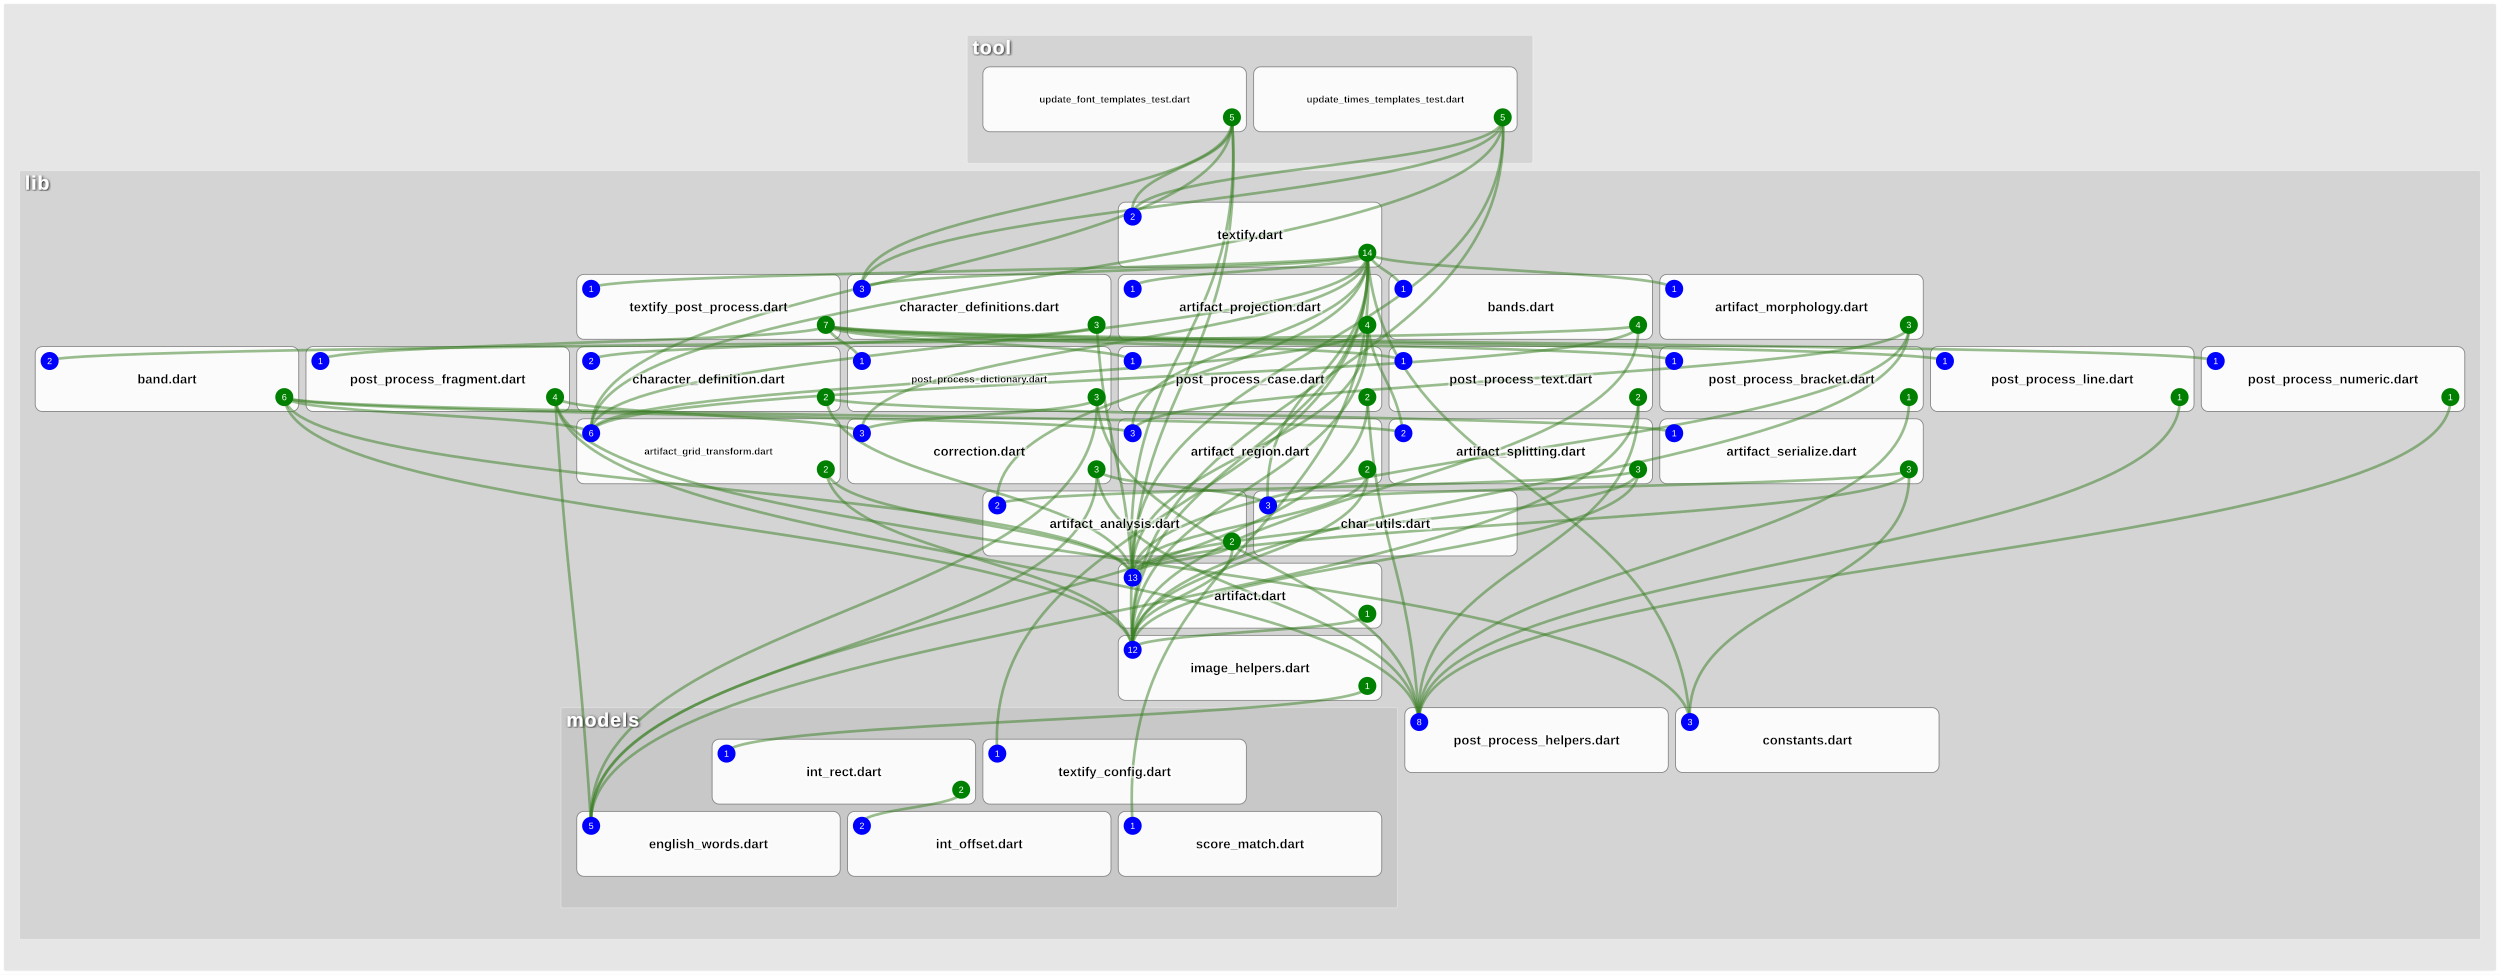
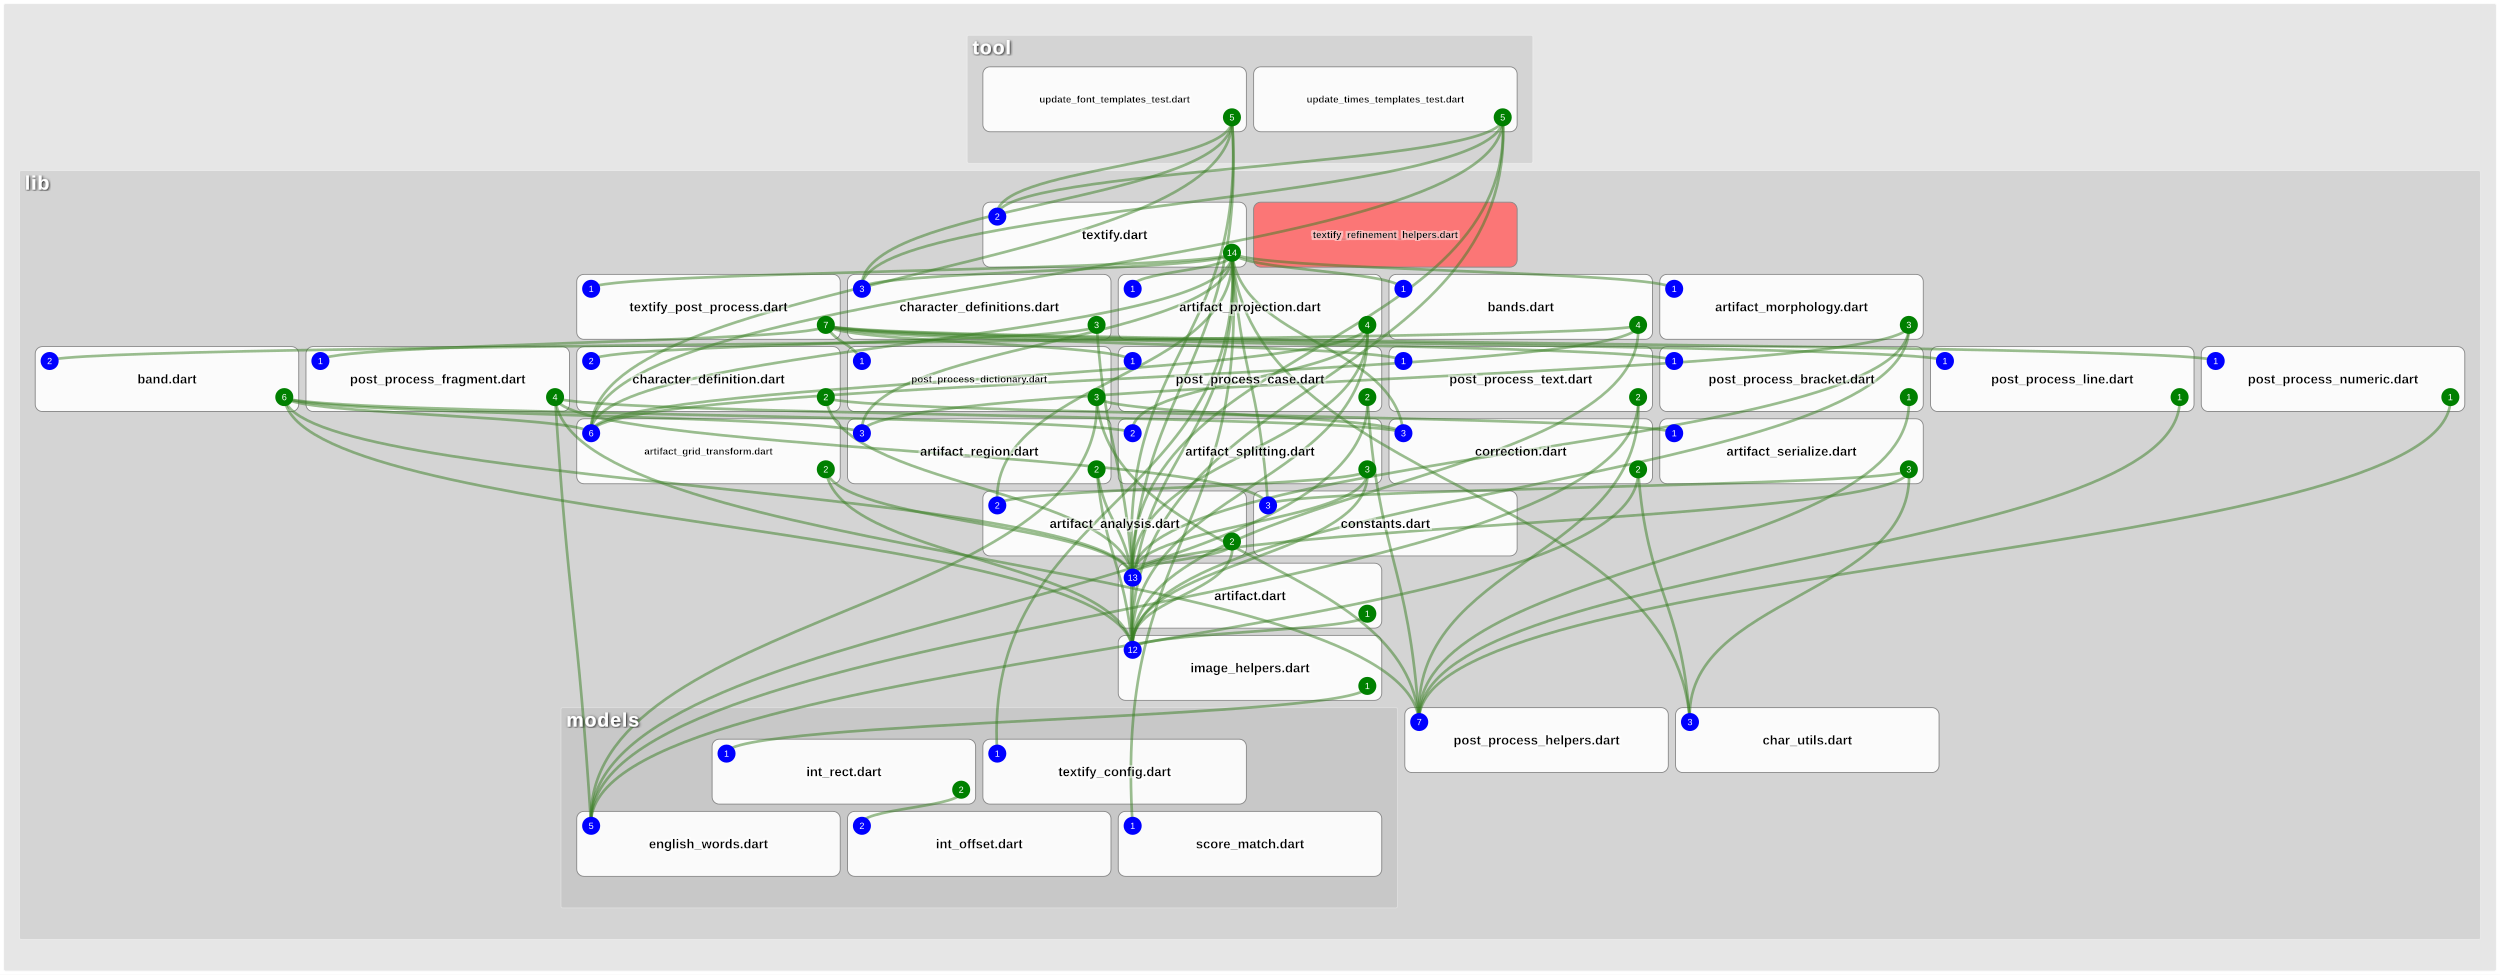
<svg xmlns="http://www.w3.org/2000/svg" width="2770" height="1080" font-family="Arial, Helvetica, sans-serif">
  <style>
    .layerRectangle {
      stroke: black;
      stroke-dasharray: 5,5;
      fill: url('#layers')
    }
    .layerText {
      fill: purple;
      font-size: 150%;
      filter: url(#outlineWhite);
    }
    .nodeFolder {
      fill: #aaaaaa;
      opacity: 0.3;
      stroke: whitesmoke;
    }
    .nodeFile {
      fill: #ffffff;
      opacity: 0.9;
      stroke: gray;
    }
    .nodeFileOrphan {
      fill: #ff6b6b !important;
      opacity: 0.9;
      stroke: gray;
    }
    .folderName {
      font-size: 180%;
      fill : white;
      font-weight: bolder;
      text-anchor: start;
      letter-spacing : 1px;
      dominant-baseline: hanging;
      filter: url(#shadow);
    }
    .nodeName {
      fill : black;
      font-weight: bold;
      text-anchor: middle;
      dominant-baseline: central;
      filter: url(#outlineWhite);
    }
    .line {
      fill : none;
      stroke: #377E22;
      stroke-width: 3;
      opacity: 0.5;
    }
    .line:hover {
      stroke-width: 6;
      opacity: 1;
    }
    .lineOrange {
      fill : none;
      stroke: #F09235;
      stroke-width: 8;
      opacity: 0.5;
    }
    .lineOrange:hover {
      stroke-width: 13;
      opacity: 1;
    }
    .lineRed {
      fill : none;
      stroke: #EB4132;
      stroke-width: 8;
      opacity: 0.5;
    }
    .lineRed:hover {
      stroke-width: 13;
      opacity: 1;
    }
</style>
  <defs id="idSvgDef">
    <linearGradient id="layers" gradientTransform="rotate(90)">
      <stop offset="0%" stop-color="#691872" stop-opacity="0.1" />
      <stop offset="100%" stop-color="#691872" stop-opacity="0.3" />
    </linearGradient>
    <filter id="shadow">
      <feGaussianBlur in="SourceAlpha" stdDeviation="2" />
      <feOffset dx="1" dy="1" result="offsetblur" />
      <feFlood flood-color="black" />
      <feComposite in2="offsetblur" operator="in" />
      <feMerge>
        <feMergeNode />
        <feMergeNode in="SourceGraphic" />
      </feMerge>
    </filter>
    <filter id="outlineWhite">
      <feMorphology in="SourceAlpha" result="DILATED" operator="dilate" radius="2" />
      <feFlood flood-color="white" flood-opacity="0.5" result="WHITE" />
      <feComposite in="WHITE" in2="DILATED" operator="in" result="OUTLINE" />
      <feMerge>
        <feMergeNode in="OUTLINE" />
        <feMergeNode in="SourceGraphic" />
      </feMerge>
    </filter>
    <filter id="outlineBlack">
      <feMorphology in="SourceAlpha" result="DILATED" operator="dilate" radius="2" />
      <feFlood flood-color="black" flood-opacity="0.5" result="BLACK" />
      <feComposite in="BLACK" in2="DILATED" operator="in" result="OUTLINE" />
      <feMerge>
        <feMergeNode in="OUTLINE" />
        <feMergeNode in="SourceGraphic" />
      </feMerge>
    </filter>
    <marker id="lineEnd" viewBox="0 -5 30 10" refX="12" orient="auto">
      <path d="M0,-16L32,0L0,16" fill="#3058FF" opacity="0.67" />
    </marker>
    <marker id="lineStart" viewBox="0 -4 8 8" refX="4" orient="auto">
      <circle cx="4" r="4" fill="#377E22" />
    </marker>
  </defs>
  <rect width="100%" height="100%" fill="white" />
  <g id="Node_">
    <rect x="4" y="4" width="2762" height="1072" rx="2" ry="2" class="nodeFolder" />
    <g id="Node_lib">
      <rect x="21.5" y="189" width="2727" height="852" rx="2" ry="2" class="nodeFolder" />
      <g id="Node_textify.dart">
-         <rect x="1239" y="224" width="292" height="72" rx="8" ry="8" class="nodeFile" />
+         <rect x="1089" y="224" width="292" height="72" rx="8" ry="8" class="nodeFile" />
+       </g>
+       <g id="Node_textify_refinement_helpers.dart">
+         <rect x="1389" y="224" width="292" height="72" rx="8" ry="8" class="nodeFileOrphan" />
      </g>
      <g id="Node_textify_post_process.dart">
        <rect x="639" y="304" width="292" height="72" rx="8" ry="8" class="nodeFile" />
      </g>
      <g id="Node_character_definitions.dart">
        <rect x="939" y="304" width="292" height="72" rx="8" ry="8" class="nodeFile" />
      </g>
      <g id="Node_artifact_projection.dart">
        <rect x="1239" y="304" width="292" height="72" rx="8" ry="8" class="nodeFile" />
      </g>
      <g id="Node_bands.dart">
        <rect x="1539" y="304" width="292" height="72" rx="8" ry="8" class="nodeFile" />
      </g>
      <g id="Node_artifact_morphology.dart">
        <rect x="1839" y="304" width="292" height="72" rx="8" ry="8" class="nodeFile" />
      </g>
      <g id="Node_band.dart">
        <rect x="39" y="384" width="292" height="72" rx="8" ry="8" class="nodeFile" />
      </g>
      <g id="Node_post_process_fragment.dart">
        <rect x="339" y="384" width="292" height="72" rx="8" ry="8" class="nodeFile" />
      </g>
      <g id="Node_character_definition.dart">
        <rect x="639" y="384" width="292" height="72" rx="8" ry="8" class="nodeFile" />
      </g>
      <g id="Node_post_process_dictionary.dart">
        <rect x="939" y="384" width="292" height="72" rx="8" ry="8" class="nodeFile" />
      </g>
      <g id="Node_post_process_case.dart">
        <rect x="1239" y="384" width="292" height="72" rx="8" ry="8" class="nodeFile" />
      </g>
      <g id="Node_post_process_text.dart">
        <rect x="1539" y="384" width="292" height="72" rx="8" ry="8" class="nodeFile" />
      </g>
      <g id="Node_post_process_bracket.dart">
        <rect x="1839" y="384" width="292" height="72" rx="8" ry="8" class="nodeFile" />
      </g>
      <g id="Node_post_process_line.dart">
        <rect x="2139" y="384" width="292" height="72" rx="8" ry="8" class="nodeFile" />
      </g>
      <g id="Node_post_process_numeric.dart">
        <rect x="2439" y="384" width="292" height="72" rx="8" ry="8" class="nodeFile" />
      </g>
      <g id="Node_artifact_grid_transform.dart">
        <rect x="639" y="464" width="292" height="72" rx="8" ry="8" class="nodeFile" />
      </g>
+       <g id="Node_artifact_region.dart">
+         <rect x="939" y="464" width="292" height="72" rx="8" ry="8" class="nodeFile" />
+       </g>
+       <g id="Node_artifact_splitting.dart">
+         <rect x="1239" y="464" width="292" height="72" rx="8" ry="8" class="nodeFile" />
+       </g>
      <g id="Node_correction.dart">
-         <rect x="939" y="464" width="292" height="72" rx="8" ry="8" class="nodeFile" />
-       </g>
-       <g id="Node_artifact_region.dart">
-         <rect x="1239" y="464" width="292" height="72" rx="8" ry="8" class="nodeFile" />
-       </g>
-       <g id="Node_artifact_splitting.dart">
        <rect x="1539" y="464" width="292" height="72" rx="8" ry="8" class="nodeFile" />
      </g>
      <g id="Node_artifact_serialize.dart">
        <rect x="1839" y="464" width="292" height="72" rx="8" ry="8" class="nodeFile" />
      </g>
      <g id="Node_artifact_analysis.dart">
        <rect x="1089" y="544" width="292" height="72" rx="8" ry="8" class="nodeFile" />
      </g>
-       <g id="Node_char_utils.dart">
+       <g id="Node_constants.dart">
        <rect x="1389" y="544" width="292" height="72" rx="8" ry="8" class="nodeFile" />
      </g>
      <g id="Node_artifact.dart">
        <rect x="1239" y="624" width="292" height="72" rx="8" ry="8" class="nodeFile" />
      </g>
      <g id="Node_image_helpers.dart">
        <rect x="1239" y="704" width="292" height="72" rx="8" ry="8" class="nodeFile" />
      </g>
      <g id="Node_models">
        <rect x="621.5" y="784" width="927" height="222" rx="2" ry="2" class="nodeFolder" />
        <g id="Node_int_rect.dart">
          <rect x="789" y="819" width="292" height="72" rx="8" ry="8" class="nodeFile" />
        </g>
        <g id="Node_textify_config.dart">
          <rect x="1089" y="819" width="292" height="72" rx="8" ry="8" class="nodeFile" />
        </g>
        <g id="Node_english_words.dart">
          <rect x="639" y="899" width="292" height="72" rx="8" ry="8" class="nodeFile" />
        </g>
        <g id="Node_int_offset.dart">
          <rect x="939" y="899" width="292" height="72" rx="8" ry="8" class="nodeFile" />
        </g>
        <g id="Node_score_match.dart">
          <rect x="1239" y="899" width="292" height="72" rx="8" ry="8" class="nodeFile" />
        </g>
      </g>
      <g id="Node_post_process_helpers.dart">
        <rect x="1556.5" y="784" width="292" height="72" rx="8" ry="8" class="nodeFile" />
      </g>
-       <g id="Node_constants.dart">
+       <g id="Node_char_utils.dart">
        <rect x="1856.5" y="784" width="292" height="72" rx="8" ry="8" class="nodeFile" />
      </g>
    </g>
    <g id="Node_tool">
      <rect x="1071.5" y="39" width="627" height="142" rx="2" ry="2" class="nodeFolder" />
      <g id="Node_update_font_templates_test.dart">
        <rect x="1089" y="74" width="292" height="72" rx="8" ry="8" class="nodeFile" />
      </g>
      <g id="Node_update_times_templates_test.dart">
        <rect x="1389" y="74" width="292" height="72" rx="8" ry="8" class="nodeFile" />
      </g>
    </g>
  </g>
  <g id="Edges">
    <path d="M1365 600 C 1375 620,1245 620, 1255 640" fill="none" class="line">
      </path>
    <path d="M1365 600 C 1375 660,1245 660, 1255 720" fill="none" class="line">
      </path>
    <path d="M915 520 C 925 580,1245 580, 1255 640" fill="none" class="line">
      </path>
    <path d="M915 520 C 925 620,1245 620, 1255 720" fill="none" class="line">
      </path>
-     <path d="M2115 360 C 2125 420,1245 420, 1255 480" fill="none" class="line">
+     <path d="M2115 360 C 2125 420,945 420, 955 480" fill="none" class="line">
      </path>
    <path d="M2115 360 C 2125 500,1245 500, 1255 640" fill="none" class="line">
      </path>
    <path d="M2115 360 C 2127 540,1243 540, 1255 720" fill="none" class="line">
      </path>
    <path d="M1515 360 C 1525 420,645 420, 655 480" fill="none" class="line">
      </path>
-     <path d="M1515 360 C 1525 420,1545 420, 1555 480" fill="none" class="line">
+     <path d="M1515 360 C 1525 420,1245 420, 1255 480" fill="none" class="line">
      </path>
    <path d="M1515 360 C 1525 500,1245 500, 1255 640" fill="none" class="line">
      </path>
    <path d="M1515 360 C 1527 540,1243 540, 1255 720" fill="none" class="line">
      </path>
+     <path d="M1215 520 C 1225 580,1245 580, 1255 640" fill="none" class="line">
+       </path>
+     <path d="M1215 520 C 1225 620,1245 620, 1255 720" fill="none" class="line">
+       </path>
+     <path d="M2115 520 C 2125 580,1245 580, 1255 640" fill="none" class="line">
+       </path>
+     <path d="M2115 520 C 2125 660,1862.5 660, 1872.5 800" fill="none" class="line">
+       </path>
+     <path d="M2115 520 C 2125 540,1395 540, 1405 560" fill="none" class="line">
+       </path>
+     <path d="M1515 520 C 1525 540,1095 540, 1105 560" fill="none" class="line">
+       </path>
    <path d="M1515 520 C 1525 580,1245 580, 1255 640" fill="none" class="line">
      </path>
    <path d="M1515 520 C 1525 620,1245 620, 1255 720" fill="none" class="line">
      </path>
-     <path d="M2115 520 C 2125 580,1245 580, 1255 640" fill="none" class="line">
-       </path>
-     <path d="M2115 520 C 2125 540,1395 540, 1405 560" fill="none" class="line">
-       </path>
-     <path d="M2115 520 C 2125 660,1862.5 660, 1872.5 800" fill="none" class="line">
-       </path>
-     <path d="M1815 520 C 1825 540,1095 540, 1105 560" fill="none" class="line">
-       </path>
-     <path d="M1815 520 C 1825 580,1245 580, 1255 640" fill="none" class="line">
-       </path>
-     <path d="M1815 520 C 1825 620,1245 620, 1255 720" fill="none" class="line">
-       </path>
    <path d="M1515 680 C 1525 700,1245 700, 1255 720" fill="none" class="line">
      </path>
    <path d="M315 440 C 325 460,645 460, 655 480" fill="none" class="line">
      </path>
+     <path d="M315 440 C 325 460,945 460, 955 480" fill="none" class="line">
+       </path>
    <path d="M315 440 C 325 460,1245 460, 1255 480" fill="none" class="line">
      </path>
-     <path d="M315 440 C 325 460,1545 460, 1555 480" fill="none" class="line">
-       </path>
    <path d="M315 440 C 325 540,1245 540, 1255 640" fill="none" class="line">
      </path>
    <path d="M315 440 C 325 580,1245 580, 1255 720" fill="none" class="line">
      </path>
    <path d="M1815 360 C 1825 420,645 420, 655 480" fill="none" class="line">
      </path>
    <path d="M1815 360 C 1825 380,45 380, 55 400" fill="none" class="line">
      </path>
    <path d="M1815 360 C 1827 540,1243 540, 1255 720" fill="none" class="line">
      </path>
    <path d="M915 440 C 925 460,1845 460, 1855 480" fill="none" class="line">
      </path>
    <path d="M915 440 C 925 540,1245 540, 1255 640" fill="none" class="line">
      </path>
    <path d="M1215 360 C 1225 500,1245 500, 1255 640" fill="none" class="line">
      </path>
    <path d="M1215 360 C 1225 380,645 380, 655 400" fill="none" class="line">
      </path>
-     <path d="M1215 520 C 1225 540,1395 540, 1405 560" fill="none" class="line">
-       </path>
-     <path d="M1215 520 C 1228 717,642 718, 655 915" fill="none" class="line">
-       </path>
-     <path d="M1215 520 C 1225 660,1562.5 660, 1572.5 800" fill="none" class="line">
+     <path d="M1815 520 C 1825 660,1862.5 660, 1872.5 800" fill="none" class="line">
+       </path>
+     <path d="M1815 520 C 1828 717,642 718, 655 915" fill="none" class="line">
      </path>
    <path d="M1515 760 C 1525 797,795 798, 805 835" fill="none" class="line">
      </path>
    <path d="M1065 875 C 1075 895,945 895, 955 915" fill="none" class="line">
      </path>
    <path d="M2115 440 C 2127 620,1560.5 620, 1572.5 800" fill="none" class="line">
      </path>
    <path d="M1515 440 C 1530 677,640 678, 655 915" fill="none" class="line">
      </path>
    <path d="M1515 440 C 1527 620,1560.5 620, 1572.5 800" fill="none" class="line">
      </path>
-     <path d="M1215 440 C 1225 460,945 460, 955 480" fill="none" class="line">
+     <path d="M1215 440 C 1225 460,1545 460, 1555 480" fill="none" class="line">
      </path>
    <path d="M1215 440 C 1230 677,640 678, 655 915" fill="none" class="line">
      </path>
    <path d="M1215 440 C 1227 620,1560.5 620, 1572.5 800" fill="none" class="line">
      </path>
-     <path d="M615 440 C 627 620,1860.5 620, 1872.5 800" fill="none" class="line">
-       </path>
-     <path d="M615 440 C 625 460,945 460, 955 480" fill="none" class="line">
+     <path d="M615 440 C 625 500,1395 500, 1405 560" fill="none" class="line">
+       </path>
+     <path d="M615 440 C 625 460,1545 460, 1555 480" fill="none" class="line">
      </path>
    <path d="M615 440 C 630 677,640 678, 655 915" fill="none" class="line">
      </path>
    <path d="M615 440 C 627 620,1560.5 620, 1572.5 800" fill="none" class="line">
      </path>
    <path d="M2415 440 C 2427 620,1560.5 620, 1572.5 800" fill="none" class="line">
      </path>
    <path d="M2715 440 C 2727 620,1560.5 620, 1572.5 800" fill="none" class="line">
      </path>
    <path d="M1815 440 C 1830 677,640 678, 655 915" fill="none" class="line">
      </path>
    <path d="M1815 440 C 1827 620,1560.5 620, 1572.5 800" fill="none" class="line">
      </path>
    <path d="M915 360 C 925 380,1845 380, 1855 400" fill="none" class="line">
      </path>
    <path d="M915 360 C 925 380,1245 380, 1255 400" fill="none" class="line">
      </path>
    <path d="M915 360 C 925 380,945 380, 955 400" fill="none" class="line">
      </path>
    <path d="M915 360 C 925 380,345 380, 355 400" fill="none" class="line">
      </path>
    <path d="M915 360 C 925 380,2145 380, 2155 400" fill="none" class="line">
      </path>
    <path d="M915 360 C 925 380,2445 380, 2455 400" fill="none" class="line">
      </path>
    <path d="M915 360 C 925 380,1545 380, 1555 400" fill="none" class="line">
      </path>
-     <path d="M1515 280 C 1525 420,1095 420, 1105 560" fill="none" class="line">
-       </path>
-     <path d="M1515 280 C 1525 380,645 380, 655 480" fill="none" class="line">
-       </path>
-     <path d="M1515 280 C 1525 300,1845 300, 1855 320" fill="none" class="line">
-       </path>
-     <path d="M1515 280 C 1525 300,1245 300, 1255 320" fill="none" class="line">
-       </path>
-     <path d="M1515 280 C 1525 380,1245 380, 1255 480" fill="none" class="line">
-       </path>
-     <path d="M1515 280 C 1525 300,1545 300, 1555 320" fill="none" class="line">
-       </path>
-     <path d="M1515 280 C 1525 420,1395 420, 1405 560" fill="none" class="line">
-       </path>
-     <path d="M1515 280 C 1525 300,945 300, 955 320" fill="none" class="line">
-       </path>
-     <path d="M1515 280 C 1532 540,1855.5 540, 1872.5 800" fill="none" class="line">
-       </path>
-     <path d="M1515 280 C 1525 380,945 380, 955 480" fill="none" class="line">
-       </path>
-     <path d="M1515 280 C 1529 500,1241 500, 1255 720" fill="none" class="line">
-       </path>
-     <path d="M1515 280 C 1536 597,1234 598, 1255 915" fill="none" class="line">
-       </path>
-     <path d="M1515 280 C 1533 557,1087 558, 1105 835" fill="none" class="line">
-       </path>
-     <path d="M1515 280 C 1525 300,645 300, 655 320" fill="none" class="line">
+     <path d="M1365 280 C 1375 420,1095 420, 1105 560" fill="none" class="line">
+       </path>
+     <path d="M1365 280 C 1375 380,645 380, 655 480" fill="none" class="line">
+       </path>
+     <path d="M1365 280 C 1375 300,1845 300, 1855 320" fill="none" class="line">
+       </path>
+     <path d="M1365 280 C 1375 300,1245 300, 1255 320" fill="none" class="line">
+       </path>
+     <path d="M1365 280 C 1375 380,945 380, 955 480" fill="none" class="line">
+       </path>
+     <path d="M1365 280 C 1375 300,1545 300, 1555 320" fill="none" class="line">
+       </path>
+     <path d="M1365 280 C 1382 540,1855.5 540, 1872.5 800" fill="none" class="line">
+       </path>
+     <path d="M1365 280 C 1375 300,945 300, 955 320" fill="none" class="line">
+       </path>
+     <path d="M1365 280 C 1375 420,1395 420, 1405 560" fill="none" class="line">
+       </path>
+     <path d="M1365 280 C 1375 380,1545 380, 1555 480" fill="none" class="line">
+       </path>
+     <path d="M1365 280 C 1379 500,1241 500, 1255 720" fill="none" class="line">
+       </path>
+     <path d="M1365 280 C 1386 597,1234 598, 1255 915" fill="none" class="line">
+       </path>
+     <path d="M1365 280 C 1383 557,1087 558, 1105 835" fill="none" class="line">
+       </path>
+     <path d="M1365 280 C 1375 300,645 300, 655 320" fill="none" class="line">
      </path>
    <path d="M1365 130 C 1376 305,644 305, 655 480" fill="none" class="line">
      </path>
    <path d="M1365 130 C 1382 385,1238 385, 1255 640" fill="none" class="line">
      </path>
    <path d="M1365 130 C 1375 225,945 225, 955 320" fill="none" class="line">
      </path>
    <path d="M1365 130 C 1384 425,1236 425, 1255 720" fill="none" class="line">
      </path>
-     <path d="M1365 130 C 1375 185,1245 185, 1255 240" fill="none" class="line">
+     <path d="M1365 130 C 1375 185,1095 185, 1105 240" fill="none" class="line">
      </path>
    <path d="M1665 130 C 1676 305,644 305, 655 480" fill="none" class="line">
      </path>
    <path d="M1665 130 C 1682 385,1238 385, 1255 640" fill="none" class="line">
      </path>
    <path d="M1665 130 C 1675 225,945 225, 955 320" fill="none" class="line">
      </path>
    <path d="M1665 130 C 1684 425,1236 425, 1255 720" fill="none" class="line">
      </path>
-     <path d="M1665 130 C 1675 185,1245 185, 1255 240" fill="none" class="line">
+     <path d="M1665 130 C 1675 185,1095 185, 1105 240" fill="none" class="line">
      </path>
  </g>
  <g id="Counters_">
    <g id="Counters_lib">
      <g id="Counters_textify.dart">
        <g>
-           <circle cx="1515" cy="280" r="10" fill="green" />
-           <text x="1515" y="280" fill="white" font-size="10" text-anchor="middle" dominant-baseline="central">14</text>
-         </g>
-         <g>
-           <circle cx="1255" cy="240" r="10" fill="blue" />
-           <text x="1255" y="240" fill="white" font-size="10" text-anchor="middle" dominant-baseline="central">2</text>
-         </g>
+           <circle cx="1365" cy="280" r="10" fill="green" />
+           <text x="1365" y="280" fill="white" font-size="10" text-anchor="middle" dominant-baseline="central">14</text>
+         </g>
+         <g>
+           <circle cx="1105" cy="240" r="10" fill="blue" />
+           <text x="1105" y="240" fill="white" font-size="10" text-anchor="middle" dominant-baseline="central">2</text>
+         </g>
+       </g>
+       <g id="Counters_textify_refinement_helpers.dart">
      </g>
      <g id="Counters_textify_post_process.dart">
        <g>
          <circle cx="915" cy="360" r="10" fill="green" />
          <text x="915" y="360" fill="white" font-size="10" text-anchor="middle" dominant-baseline="central">7</text>
        </g>
        <g>
          <circle cx="655" cy="320" r="10" fill="blue" />
          <text x="655" y="320" fill="white" font-size="10" text-anchor="middle" dominant-baseline="central">1</text>
        </g>
      </g>
      <g id="Counters_character_definitions.dart">
        <g>
          <circle cx="1215" cy="360" r="10" fill="green" />
          <text x="1215" y="360" fill="white" font-size="10" text-anchor="middle" dominant-baseline="central">3</text>
        </g>
        <g>
          <circle cx="955" cy="320" r="10" fill="blue" />
          <text x="955" y="320" fill="white" font-size="10" text-anchor="middle" dominant-baseline="central">3</text>
        </g>
      </g>
      <g id="Counters_artifact_projection.dart">
        <g>
          <circle cx="1515" cy="360" r="10" fill="green" />
          <text x="1515" y="360" fill="white" font-size="10" text-anchor="middle" dominant-baseline="central">4</text>
        </g>
        <g>
          <circle cx="1255" cy="320" r="10" fill="blue" />
          <text x="1255" y="320" fill="white" font-size="10" text-anchor="middle" dominant-baseline="central">1</text>
        </g>
      </g>
      <g id="Counters_bands.dart">
        <g>
          <circle cx="1815" cy="360" r="10" fill="green" />
          <text x="1815" y="360" fill="white" font-size="10" text-anchor="middle" dominant-baseline="central">4</text>
        </g>
        <g>
          <circle cx="1555" cy="320" r="10" fill="blue" />
          <text x="1555" y="320" fill="white" font-size="10" text-anchor="middle" dominant-baseline="central">1</text>
        </g>
      </g>
      <g id="Counters_artifact_morphology.dart">
        <g>
          <circle cx="2115" cy="360" r="10" fill="green" />
          <text x="2115" y="360" fill="white" font-size="10" text-anchor="middle" dominant-baseline="central">3</text>
        </g>
        <g>
          <circle cx="1855" cy="320" r="10" fill="blue" />
          <text x="1855" y="320" fill="white" font-size="10" text-anchor="middle" dominant-baseline="central">1</text>
        </g>
      </g>
      <g id="Counters_band.dart">
        <g>
          <circle cx="315" cy="440" r="10" fill="green" />
          <text x="315" y="440" fill="white" font-size="10" text-anchor="middle" dominant-baseline="central">6</text>
        </g>
        <g>
          <circle cx="55" cy="400" r="10" fill="blue" />
          <text x="55" y="400" fill="white" font-size="10" text-anchor="middle" dominant-baseline="central">2</text>
        </g>
      </g>
      <g id="Counters_post_process_fragment.dart">
        <g>
          <circle cx="615" cy="440" r="10" fill="green" />
          <text x="615" y="440" fill="white" font-size="10" text-anchor="middle" dominant-baseline="central">4</text>
        </g>
        <g>
          <circle cx="355" cy="400" r="10" fill="blue" />
          <text x="355" y="400" fill="white" font-size="10" text-anchor="middle" dominant-baseline="central">1</text>
        </g>
      </g>
      <g id="Counters_character_definition.dart">
        <g>
          <circle cx="915" cy="440" r="10" fill="green" />
          <text x="915" y="440" fill="white" font-size="10" text-anchor="middle" dominant-baseline="central">2</text>
        </g>
        <g>
          <circle cx="655" cy="400" r="10" fill="blue" />
          <text x="655" y="400" fill="white" font-size="10" text-anchor="middle" dominant-baseline="central">2</text>
        </g>
      </g>
      <g id="Counters_post_process_dictionary.dart">
        <g>
          <circle cx="1215" cy="440" r="10" fill="green" />
          <text x="1215" y="440" fill="white" font-size="10" text-anchor="middle" dominant-baseline="central">3</text>
        </g>
        <g>
          <circle cx="955" cy="400" r="10" fill="blue" />
          <text x="955" y="400" fill="white" font-size="10" text-anchor="middle" dominant-baseline="central">1</text>
        </g>
      </g>
      <g id="Counters_post_process_case.dart">
        <g>
          <circle cx="1515" cy="440" r="10" fill="green" />
          <text x="1515" y="440" fill="white" font-size="10" text-anchor="middle" dominant-baseline="central">2</text>
        </g>
        <g>
          <circle cx="1255" cy="400" r="10" fill="blue" />
          <text x="1255" y="400" fill="white" font-size="10" text-anchor="middle" dominant-baseline="central">1</text>
        </g>
      </g>
      <g id="Counters_post_process_text.dart">
        <g>
          <circle cx="1815" cy="440" r="10" fill="green" />
          <text x="1815" y="440" fill="white" font-size="10" text-anchor="middle" dominant-baseline="central">2</text>
        </g>
        <g>
          <circle cx="1555" cy="400" r="10" fill="blue" />
          <text x="1555" y="400" fill="white" font-size="10" text-anchor="middle" dominant-baseline="central">1</text>
        </g>
      </g>
      <g id="Counters_post_process_bracket.dart">
        <g>
          <circle cx="2115" cy="440" r="10" fill="green" />
          <text x="2115" y="440" fill="white" font-size="10" text-anchor="middle" dominant-baseline="central">1</text>
        </g>
        <g>
          <circle cx="1855" cy="400" r="10" fill="blue" />
          <text x="1855" y="400" fill="white" font-size="10" text-anchor="middle" dominant-baseline="central">1</text>
        </g>
      </g>
      <g id="Counters_post_process_line.dart">
        <g>
          <circle cx="2415" cy="440" r="10" fill="green" />
          <text x="2415" y="440" fill="white" font-size="10" text-anchor="middle" dominant-baseline="central">1</text>
        </g>
        <g>
          <circle cx="2155" cy="400" r="10" fill="blue" />
          <text x="2155" y="400" fill="white" font-size="10" text-anchor="middle" dominant-baseline="central">1</text>
        </g>
      </g>
      <g id="Counters_post_process_numeric.dart">
        <g>
          <circle cx="2715" cy="440" r="10" fill="green" />
          <text x="2715" y="440" fill="white" font-size="10" text-anchor="middle" dominant-baseline="central">1</text>
        </g>
        <g>
          <circle cx="2455" cy="400" r="10" fill="blue" />
          <text x="2455" y="400" fill="white" font-size="10" text-anchor="middle" dominant-baseline="central">1</text>
        </g>
      </g>
      <g id="Counters_artifact_grid_transform.dart">
        <g>
          <circle cx="915" cy="520" r="10" fill="green" />
          <text x="915" y="520" fill="white" font-size="10" text-anchor="middle" dominant-baseline="central">2</text>
        </g>
        <g>
          <circle cx="655" cy="480" r="10" fill="blue" />
          <text x="655" y="480" fill="white" font-size="10" text-anchor="middle" dominant-baseline="central">6</text>
        </g>
      </g>
-       <g id="Counters_correction.dart">
+       <g id="Counters_artifact_region.dart">
        <g>
          <circle cx="1215" cy="520" r="10" fill="green" />
-           <text x="1215" y="520" fill="white" font-size="10" text-anchor="middle" dominant-baseline="central">3</text>
+           <text x="1215" y="520" fill="white" font-size="10" text-anchor="middle" dominant-baseline="central">2</text>
        </g>
        <g>
          <circle cx="955" cy="480" r="10" fill="blue" />
          <text x="955" y="480" fill="white" font-size="10" text-anchor="middle" dominant-baseline="central">3</text>
        </g>
      </g>
-       <g id="Counters_artifact_region.dart">
+       <g id="Counters_artifact_splitting.dart">
        <g>
          <circle cx="1515" cy="520" r="10" fill="green" />
-           <text x="1515" y="520" fill="white" font-size="10" text-anchor="middle" dominant-baseline="central">2</text>
+           <text x="1515" y="520" fill="white" font-size="10" text-anchor="middle" dominant-baseline="central">3</text>
        </g>
        <g>
          <circle cx="1255" cy="480" r="10" fill="blue" />
-           <text x="1255" y="480" fill="white" font-size="10" text-anchor="middle" dominant-baseline="central">3</text>
-         </g>
-       </g>
-       <g id="Counters_artifact_splitting.dart">
+           <text x="1255" y="480" fill="white" font-size="10" text-anchor="middle" dominant-baseline="central">2</text>
+         </g>
+       </g>
+       <g id="Counters_correction.dart">
        <g>
          <circle cx="1815" cy="520" r="10" fill="green" />
-           <text x="1815" y="520" fill="white" font-size="10" text-anchor="middle" dominant-baseline="central">3</text>
+           <text x="1815" y="520" fill="white" font-size="10" text-anchor="middle" dominant-baseline="central">2</text>
        </g>
        <g>
          <circle cx="1555" cy="480" r="10" fill="blue" />
-           <text x="1555" y="480" fill="white" font-size="10" text-anchor="middle" dominant-baseline="central">2</text>
+           <text x="1555" y="480" fill="white" font-size="10" text-anchor="middle" dominant-baseline="central">3</text>
        </g>
      </g>
      <g id="Counters_artifact_serialize.dart">
        <g>
          <circle cx="2115" cy="520" r="10" fill="green" />
          <text x="2115" y="520" fill="white" font-size="10" text-anchor="middle" dominant-baseline="central">3</text>
        </g>
        <g>
          <circle cx="1855" cy="480" r="10" fill="blue" />
          <text x="1855" y="480" fill="white" font-size="10" text-anchor="middle" dominant-baseline="central">1</text>
        </g>
      </g>
      <g id="Counters_artifact_analysis.dart">
        <g>
          <circle cx="1365" cy="600" r="10" fill="green" />
          <text x="1365" y="600" fill="white" font-size="10" text-anchor="middle" dominant-baseline="central">2</text>
        </g>
        <g>
          <circle cx="1105" cy="560" r="10" fill="blue" />
          <text x="1105" y="560" fill="white" font-size="10" text-anchor="middle" dominant-baseline="central">2</text>
        </g>
      </g>
-       <g id="Counters_char_utils.dart">
+       <g id="Counters_constants.dart">
        <g>
          <circle cx="1405" cy="560" r="10" fill="blue" />
          <text x="1405" y="560" fill="white" font-size="10" text-anchor="middle" dominant-baseline="central">3</text>
        </g>
      </g>
      <g id="Counters_artifact.dart">
        <g>
          <circle cx="1515" cy="680" r="10" fill="green" />
          <text x="1515" y="680" fill="white" font-size="10" text-anchor="middle" dominant-baseline="central">1</text>
        </g>
        <g>
          <circle cx="1255" cy="640" r="10" fill="blue" />
          <text x="1255" y="640" fill="white" font-size="10" text-anchor="middle" dominant-baseline="central">13</text>
        </g>
      </g>
      <g id="Counters_image_helpers.dart">
        <g>
          <circle cx="1515" cy="760" r="10" fill="green" />
          <text x="1515" y="760" fill="white" font-size="10" text-anchor="middle" dominant-baseline="central">1</text>
        </g>
        <g>
          <circle cx="1255" cy="720" r="10" fill="blue" />
          <text x="1255" y="720" fill="white" font-size="10" text-anchor="middle" dominant-baseline="central">12</text>
        </g>
      </g>
      <g id="Counters_models">
        <g id="Counters_int_rect.dart">
          <g>
            <circle cx="1065" cy="875" r="10" fill="green" />
            <text x="1065" y="875" fill="white" font-size="10" text-anchor="middle" dominant-baseline="central">2</text>
          </g>
          <g>
            <circle cx="805" cy="835" r="10" fill="blue" />
            <text x="805" y="835" fill="white" font-size="10" text-anchor="middle" dominant-baseline="central">1</text>
          </g>
        </g>
        <g id="Counters_textify_config.dart">
          <g>
            <circle cx="1105" cy="835" r="10" fill="blue" />
            <text x="1105" y="835" fill="white" font-size="10" text-anchor="middle" dominant-baseline="central">1</text>
          </g>
        </g>
        <g id="Counters_english_words.dart">
          <g>
            <circle cx="655" cy="915" r="10" fill="blue" />
            <text x="655" y="915" fill="white" font-size="10" text-anchor="middle" dominant-baseline="central">5</text>
          </g>
        </g>
        <g id="Counters_int_offset.dart">
          <g>
            <circle cx="955" cy="915" r="10" fill="blue" />
            <text x="955" y="915" fill="white" font-size="10" text-anchor="middle" dominant-baseline="central">2</text>
          </g>
        </g>
        <g id="Counters_score_match.dart">
          <g>
            <circle cx="1255" cy="915" r="10" fill="blue" />
            <text x="1255" y="915" fill="white" font-size="10" text-anchor="middle" dominant-baseline="central">1</text>
          </g>
        </g>
      </g>
      <g id="Counters_post_process_helpers.dart">
        <g>
          <circle cx="1572.5" cy="800" r="10" fill="blue" />
-           <text x="1572.5" y="800" fill="white" font-size="10" text-anchor="middle" dominant-baseline="central">8</text>
-         </g>
-       </g>
-       <g id="Counters_constants.dart">
+           <text x="1572.5" y="800" fill="white" font-size="10" text-anchor="middle" dominant-baseline="central">7</text>
+         </g>
+       </g>
+       <g id="Counters_char_utils.dart">
        <g>
          <circle cx="1872.5" cy="800" r="10" fill="blue" />
          <text x="1872.5" y="800" fill="white" font-size="10" text-anchor="middle" dominant-baseline="central">3</text>
        </g>
      </g>
    </g>
    <g id="Counters_tool">
      <g id="Counters_update_font_templates_test.dart">
        <g>
          <circle cx="1365" cy="130" r="10" fill="green" />
          <text x="1365" y="130" fill="white" font-size="10" text-anchor="middle" dominant-baseline="central">5</text>
        </g>
      </g>
      <g id="Counters_update_times_templates_test.dart">
        <g>
          <circle cx="1665" cy="130" r="10" fill="green" />
          <text x="1665" y="130" fill="white" font-size="10" text-anchor="middle" dominant-baseline="central">5</text>
        </g>
      </g>
    </g>
  </g>
  <g id="Labels_">
    <text class="folderName" x="10" y="10">
    </text>
    <g id="Labels_lib">
      <text class="folderName" x="27.5" y="195">lib</text>
      <g id="Labels_textify.dart">
-         <text class="nodeName" x="1385" y="260" font-size="120%">textify.dart</text>
+         <text class="nodeName" x="1235" y="260" font-size="120%">textify.dart</text>
+       </g>
+       <g id="Labels_textify_refinement_helpers.dart">
+         <text class="nodeName" x="1535" y="260" font-size="90%">textify_refinement_helpers.dart</text>
      </g>
      <g id="Labels_textify_post_process.dart">
        <text class="nodeName" x="785" y="340" font-size="120%">textify_post_process.dart</text>
      </g>
      <g id="Labels_character_definitions.dart">
        <text class="nodeName" x="1085" y="340" font-size="120%">character_definitions.dart</text>
      </g>
      <g id="Labels_artifact_projection.dart">
        <text class="nodeName" x="1385" y="340" font-size="120%">artifact_projection.dart</text>
      </g>
      <g id="Labels_bands.dart">
        <text class="nodeName" x="1685" y="340" font-size="120%">bands.dart</text>
      </g>
      <g id="Labels_artifact_morphology.dart">
        <text class="nodeName" x="1985" y="340" font-size="120%">artifact_morphology.dart</text>
      </g>
      <g id="Labels_band.dart">
        <text class="nodeName" x="185" y="420" font-size="120%">band.dart</text>
      </g>
      <g id="Labels_post_process_fragment.dart">
        <text class="nodeName" x="485" y="420" font-size="120%">post_process_fragment.dart</text>
      </g>
      <g id="Labels_character_definition.dart">
        <text class="nodeName" x="785" y="420" font-size="120%">character_definition.dart</text>
      </g>
      <g id="Labels_post_process_dictionary.dart">
        <text class="nodeName" x="1085" y="420" font-size="90%">post_process_dictionary.dart</text>
      </g>
      <g id="Labels_post_process_case.dart">
        <text class="nodeName" x="1385" y="420" font-size="120%">post_process_case.dart</text>
      </g>
      <g id="Labels_post_process_text.dart">
        <text class="nodeName" x="1685" y="420" font-size="120%">post_process_text.dart</text>
      </g>
      <g id="Labels_post_process_bracket.dart">
        <text class="nodeName" x="1985" y="420" font-size="120%">post_process_bracket.dart</text>
      </g>
      <g id="Labels_post_process_line.dart">
        <text class="nodeName" x="2285" y="420" font-size="120%">post_process_line.dart</text>
      </g>
      <g id="Labels_post_process_numeric.dart">
        <text class="nodeName" x="2585" y="420" font-size="120%">post_process_numeric.dart</text>
      </g>
      <g id="Labels_artifact_grid_transform.dart">
        <text class="nodeName" x="785" y="500" font-size="90%">artifact_grid_transform.dart</text>
      </g>
+       <g id="Labels_artifact_region.dart">
+         <text class="nodeName" x="1085" y="500" font-size="120%">artifact_region.dart</text>
+       </g>
+       <g id="Labels_artifact_splitting.dart">
+         <text class="nodeName" x="1385" y="500" font-size="120%">artifact_splitting.dart</text>
+       </g>
      <g id="Labels_correction.dart">
-         <text class="nodeName" x="1085" y="500" font-size="120%">correction.dart</text>
-       </g>
-       <g id="Labels_artifact_region.dart">
-         <text class="nodeName" x="1385" y="500" font-size="120%">artifact_region.dart</text>
-       </g>
-       <g id="Labels_artifact_splitting.dart">
-         <text class="nodeName" x="1685" y="500" font-size="120%">artifact_splitting.dart</text>
+         <text class="nodeName" x="1685" y="500" font-size="120%">correction.dart</text>
      </g>
      <g id="Labels_artifact_serialize.dart">
        <text class="nodeName" x="1985" y="500" font-size="120%">artifact_serialize.dart</text>
      </g>
      <g id="Labels_artifact_analysis.dart">
        <text class="nodeName" x="1235" y="580" font-size="120%">artifact_analysis.dart</text>
      </g>
-       <g id="Labels_char_utils.dart">
-         <text class="nodeName" x="1535" y="580" font-size="120%">char_utils.dart</text>
+       <g id="Labels_constants.dart">
+         <text class="nodeName" x="1535" y="580" font-size="120%">constants.dart</text>
      </g>
      <g id="Labels_artifact.dart">
        <text class="nodeName" x="1385" y="660" font-size="120%">artifact.dart</text>
      </g>
      <g id="Labels_image_helpers.dart">
        <text class="nodeName" x="1385" y="740" font-size="120%">image_helpers.dart</text>
      </g>
      <g id="Labels_models">
        <text class="folderName" x="627.5" y="790">models</text>
        <g id="Labels_int_rect.dart">
          <text class="nodeName" x="935" y="855" font-size="120%">int_rect.dart</text>
        </g>
        <g id="Labels_textify_config.dart">
          <text class="nodeName" x="1235" y="855" font-size="120%">textify_config.dart</text>
        </g>
        <g id="Labels_english_words.dart">
          <text class="nodeName" x="785" y="935" font-size="120%">english_words.dart</text>
        </g>
        <g id="Labels_int_offset.dart">
          <text class="nodeName" x="1085" y="935" font-size="120%">int_offset.dart</text>
        </g>
        <g id="Labels_score_match.dart">
          <text class="nodeName" x="1385" y="935" font-size="120%">score_match.dart</text>
        </g>
      </g>
      <g id="Labels_post_process_helpers.dart">
        <text class="nodeName" x="1702.5" y="820" font-size="120%">post_process_helpers.dart</text>
      </g>
-       <g id="Labels_constants.dart">
-         <text class="nodeName" x="2002.5" y="820" font-size="120%">constants.dart</text>
+       <g id="Labels_char_utils.dart">
+         <text class="nodeName" x="2002.5" y="820" font-size="120%">char_utils.dart</text>
      </g>
    </g>
    <g id="Labels_tool">
      <text class="folderName" x="1077.5" y="45">tool</text>
      <g id="Labels_update_font_templates_test.dart">
        <text class="nodeName" x="1235" y="110" font-size="90%">update_font_templates_test.dart</text>
      </g>
      <g id="Labels_update_times_templates_test.dart">
        <text class="nodeName" x="1535" y="110" font-size="90%">update_times_templates_test.dart</text>
      </g>
    </g>
  </g>
</svg>
